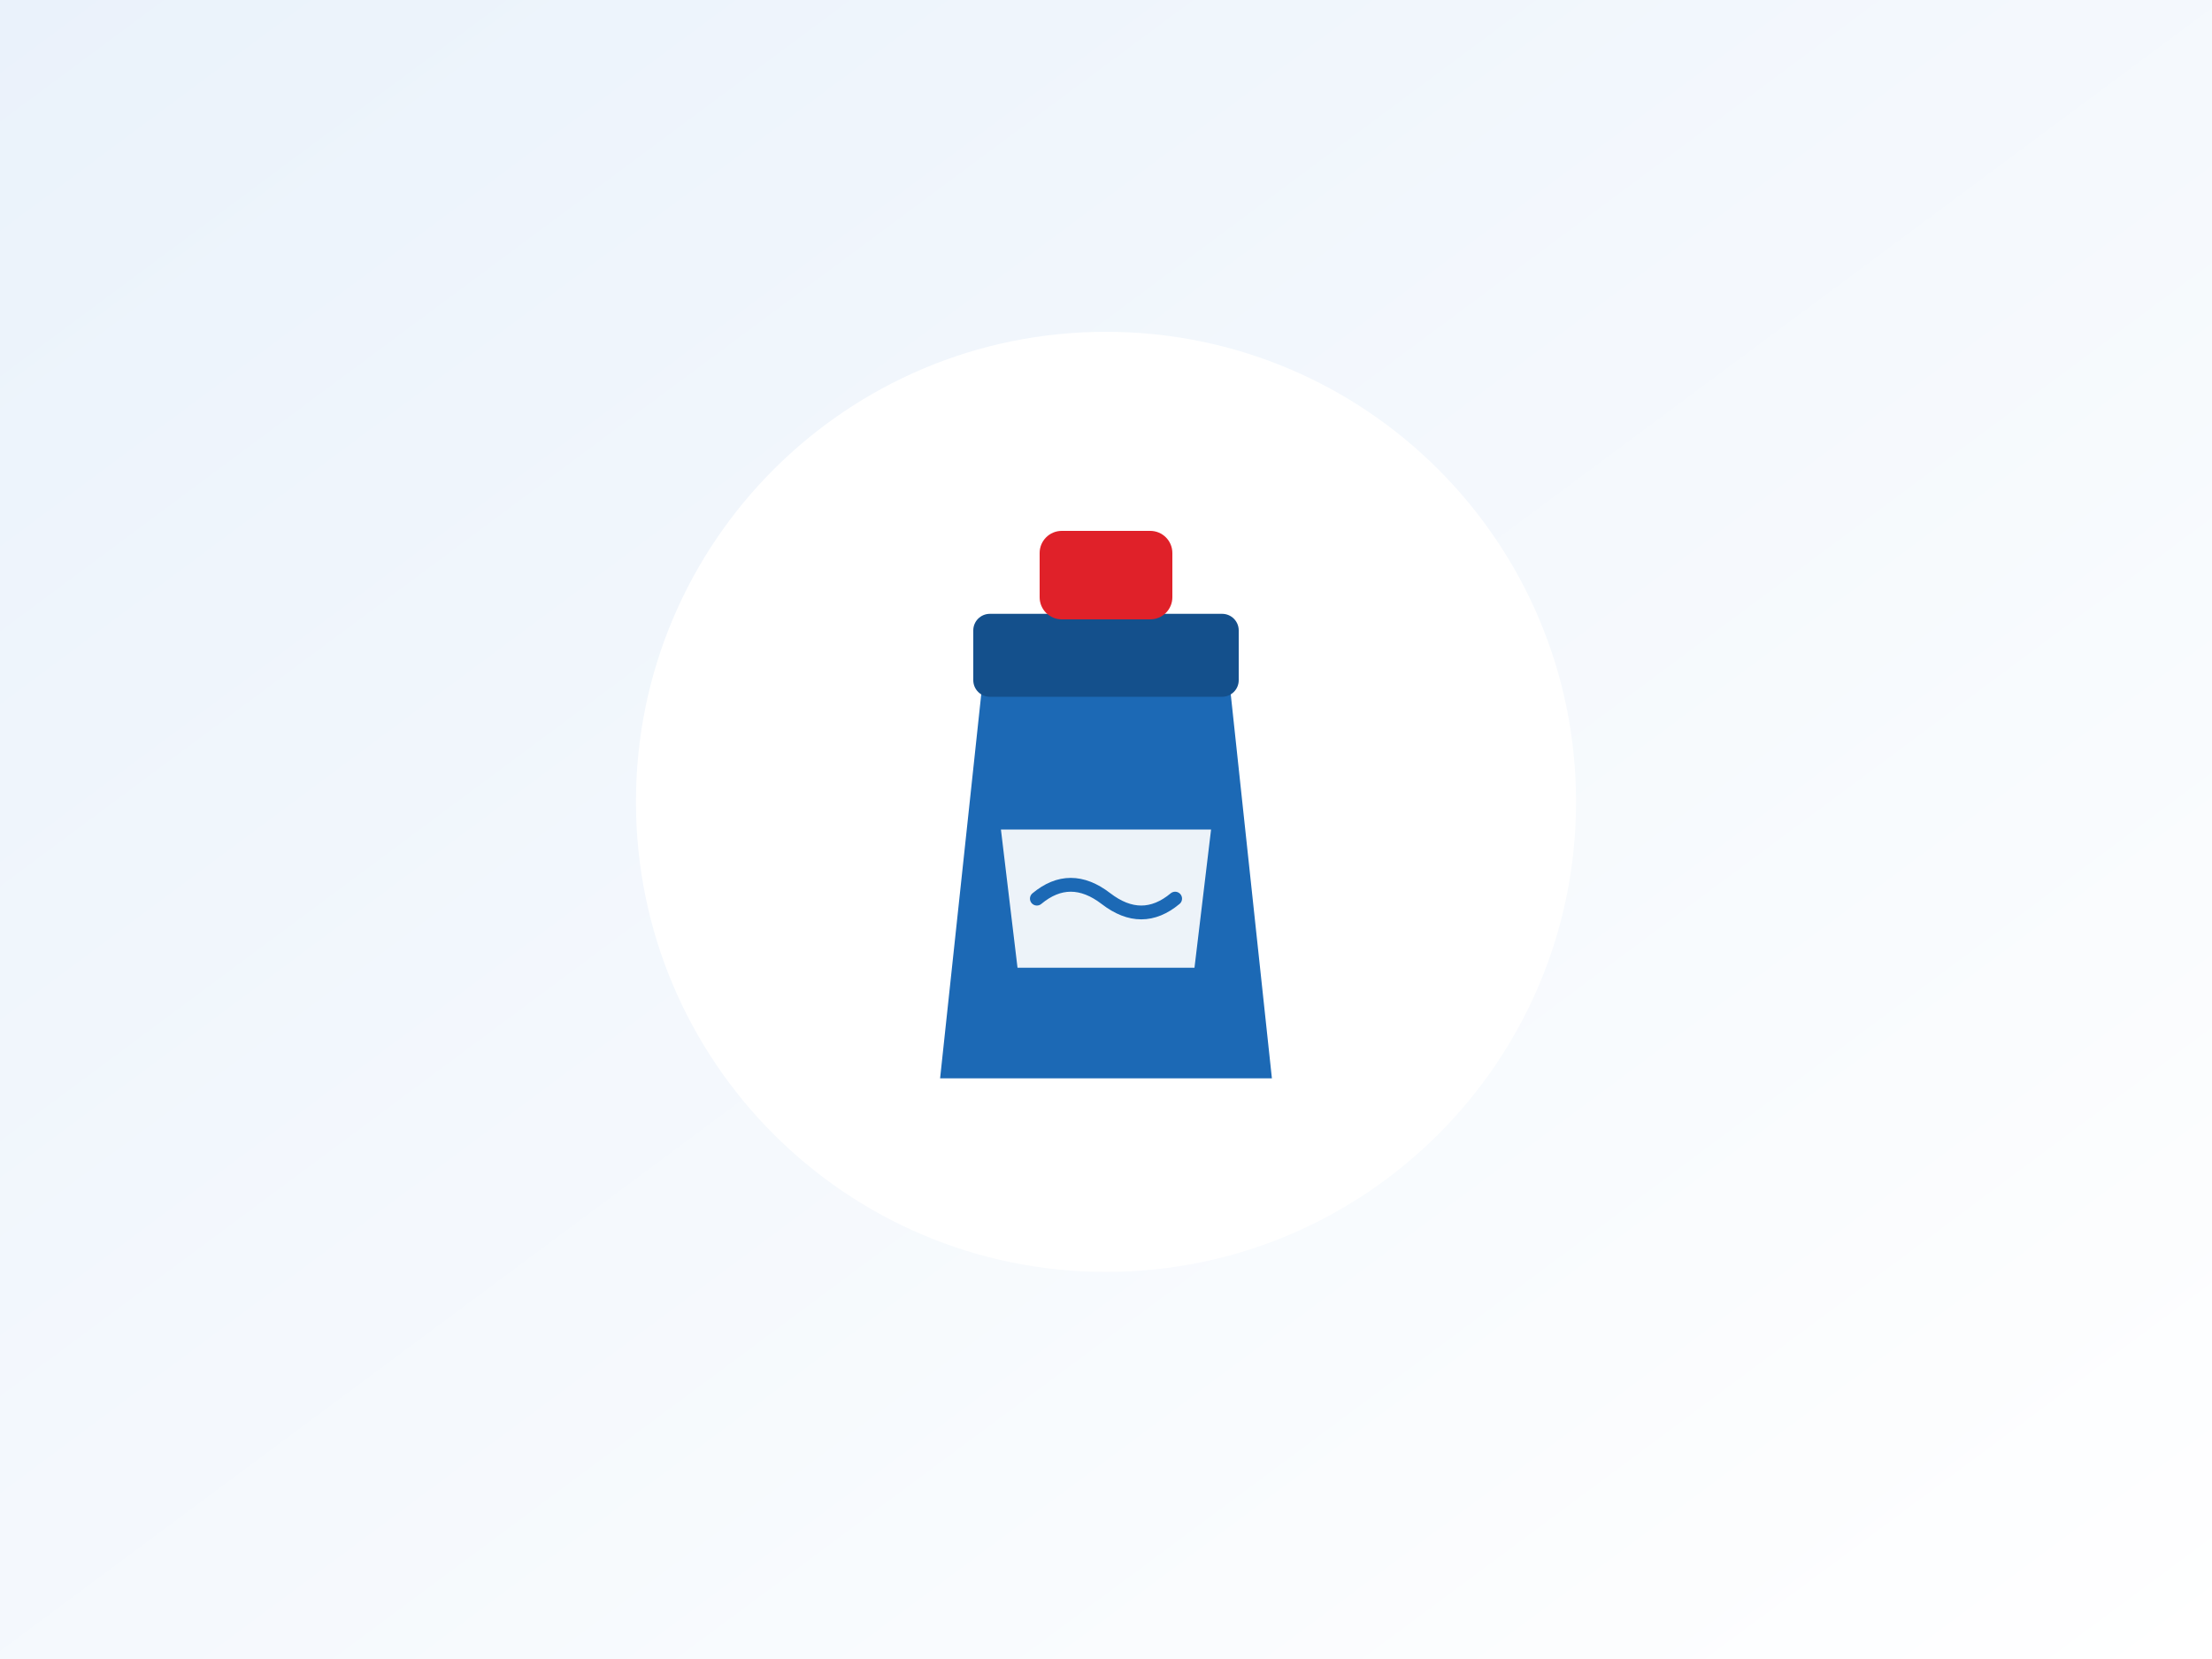
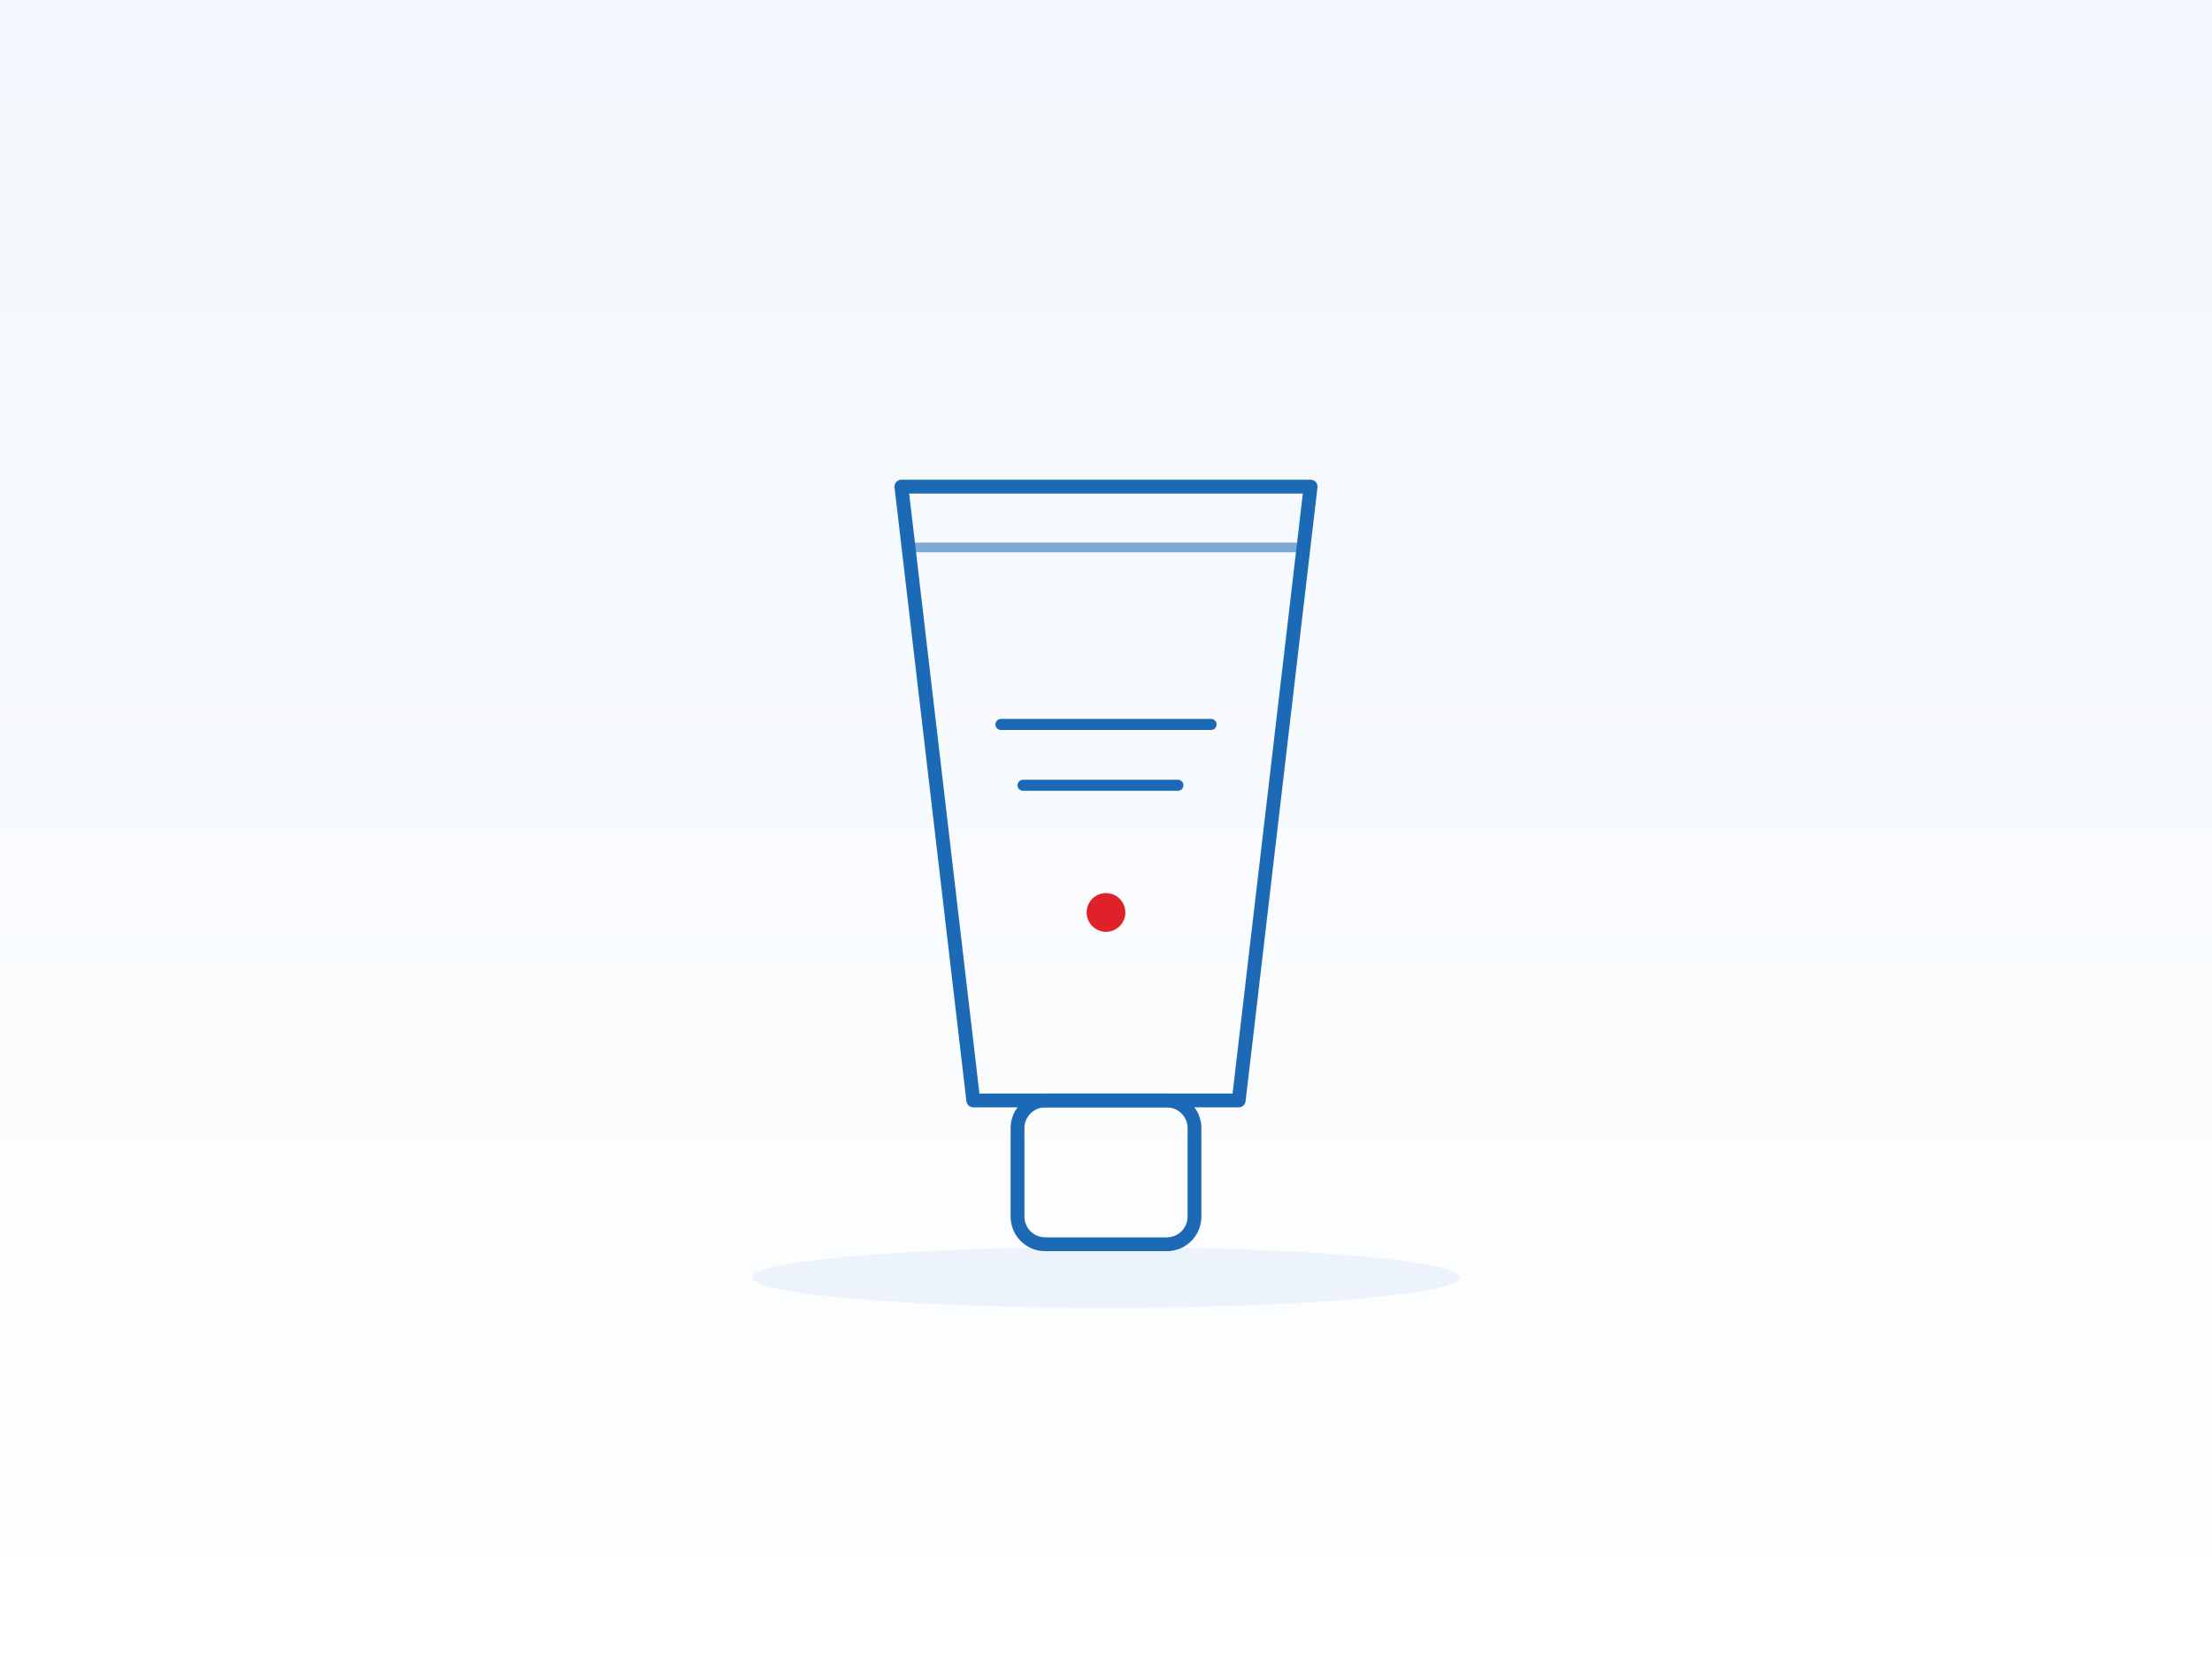
<svg xmlns="http://www.w3.org/2000/svg" viewBox="0 0 800 600">
  <defs>
-     <linearGradient id="bg" x1="0" y1="0" x2="1" y2="1">
-       <stop offset="0" stop-color="#EAF2FB" />
+     <linearGradient id="f" x1="0" y1="0" x2="0" y2="1">
+       <stop offset="0" stop-color="#F2F7FD" />
      <stop offset="1" stop-color="#FFFFFF" />
    </linearGradient>
  </defs>
-   <rect width="800" height="600" fill="url(#bg)" />
-   <circle cx="400" cy="290" r="170" fill="#FFFFFF" />
-   <path d="M340 390 L 460 390 L 445 250 L 355 250 Z" fill="#1C69B5" />
-   <rect x="352" y="222" width="96" height="30" rx="6" fill="#14508C" />
-   <rect x="376" y="192" width="48" height="32" rx="8" fill="#E02129" />
-   <path d="M362 300 L 438 300 L 432 350 L 368 350 Z" fill="#FFFFFF" opacity="0.92" />
-   <path d="M375 325 q 12 -10 25 0 t 25 0" fill="none" stroke="#1C69B5" stroke-width="5" stroke-linecap="round" />
+   <rect width="800" height="600" fill="url(#f)" />
+   <ellipse cx="400" cy="462" rx="128" ry="11" fill="#1C69B5" opacity=".07" />
+   <g fill="none" stroke="#1C69B5" stroke-width="5" stroke-linecap="round" stroke-linejoin="round">
+     <path d="M326 176 H474 L448 398 H352 Z" />
+     <line x1="330" y1="198" x2="470" y2="198" stroke-width="3.5" opacity=".55" />
+     <rect x="368" y="398" width="64" height="52" rx="10" />
+     <line x1="362" y1="262" x2="438" y2="262" stroke-width="4" />
+     <line x1="370" y1="284" x2="426" y2="284" stroke-width="4" />
+     <circle cx="400" cy="330" r="7" fill="#E02129" stroke="none" />
+   </g>
</svg>
